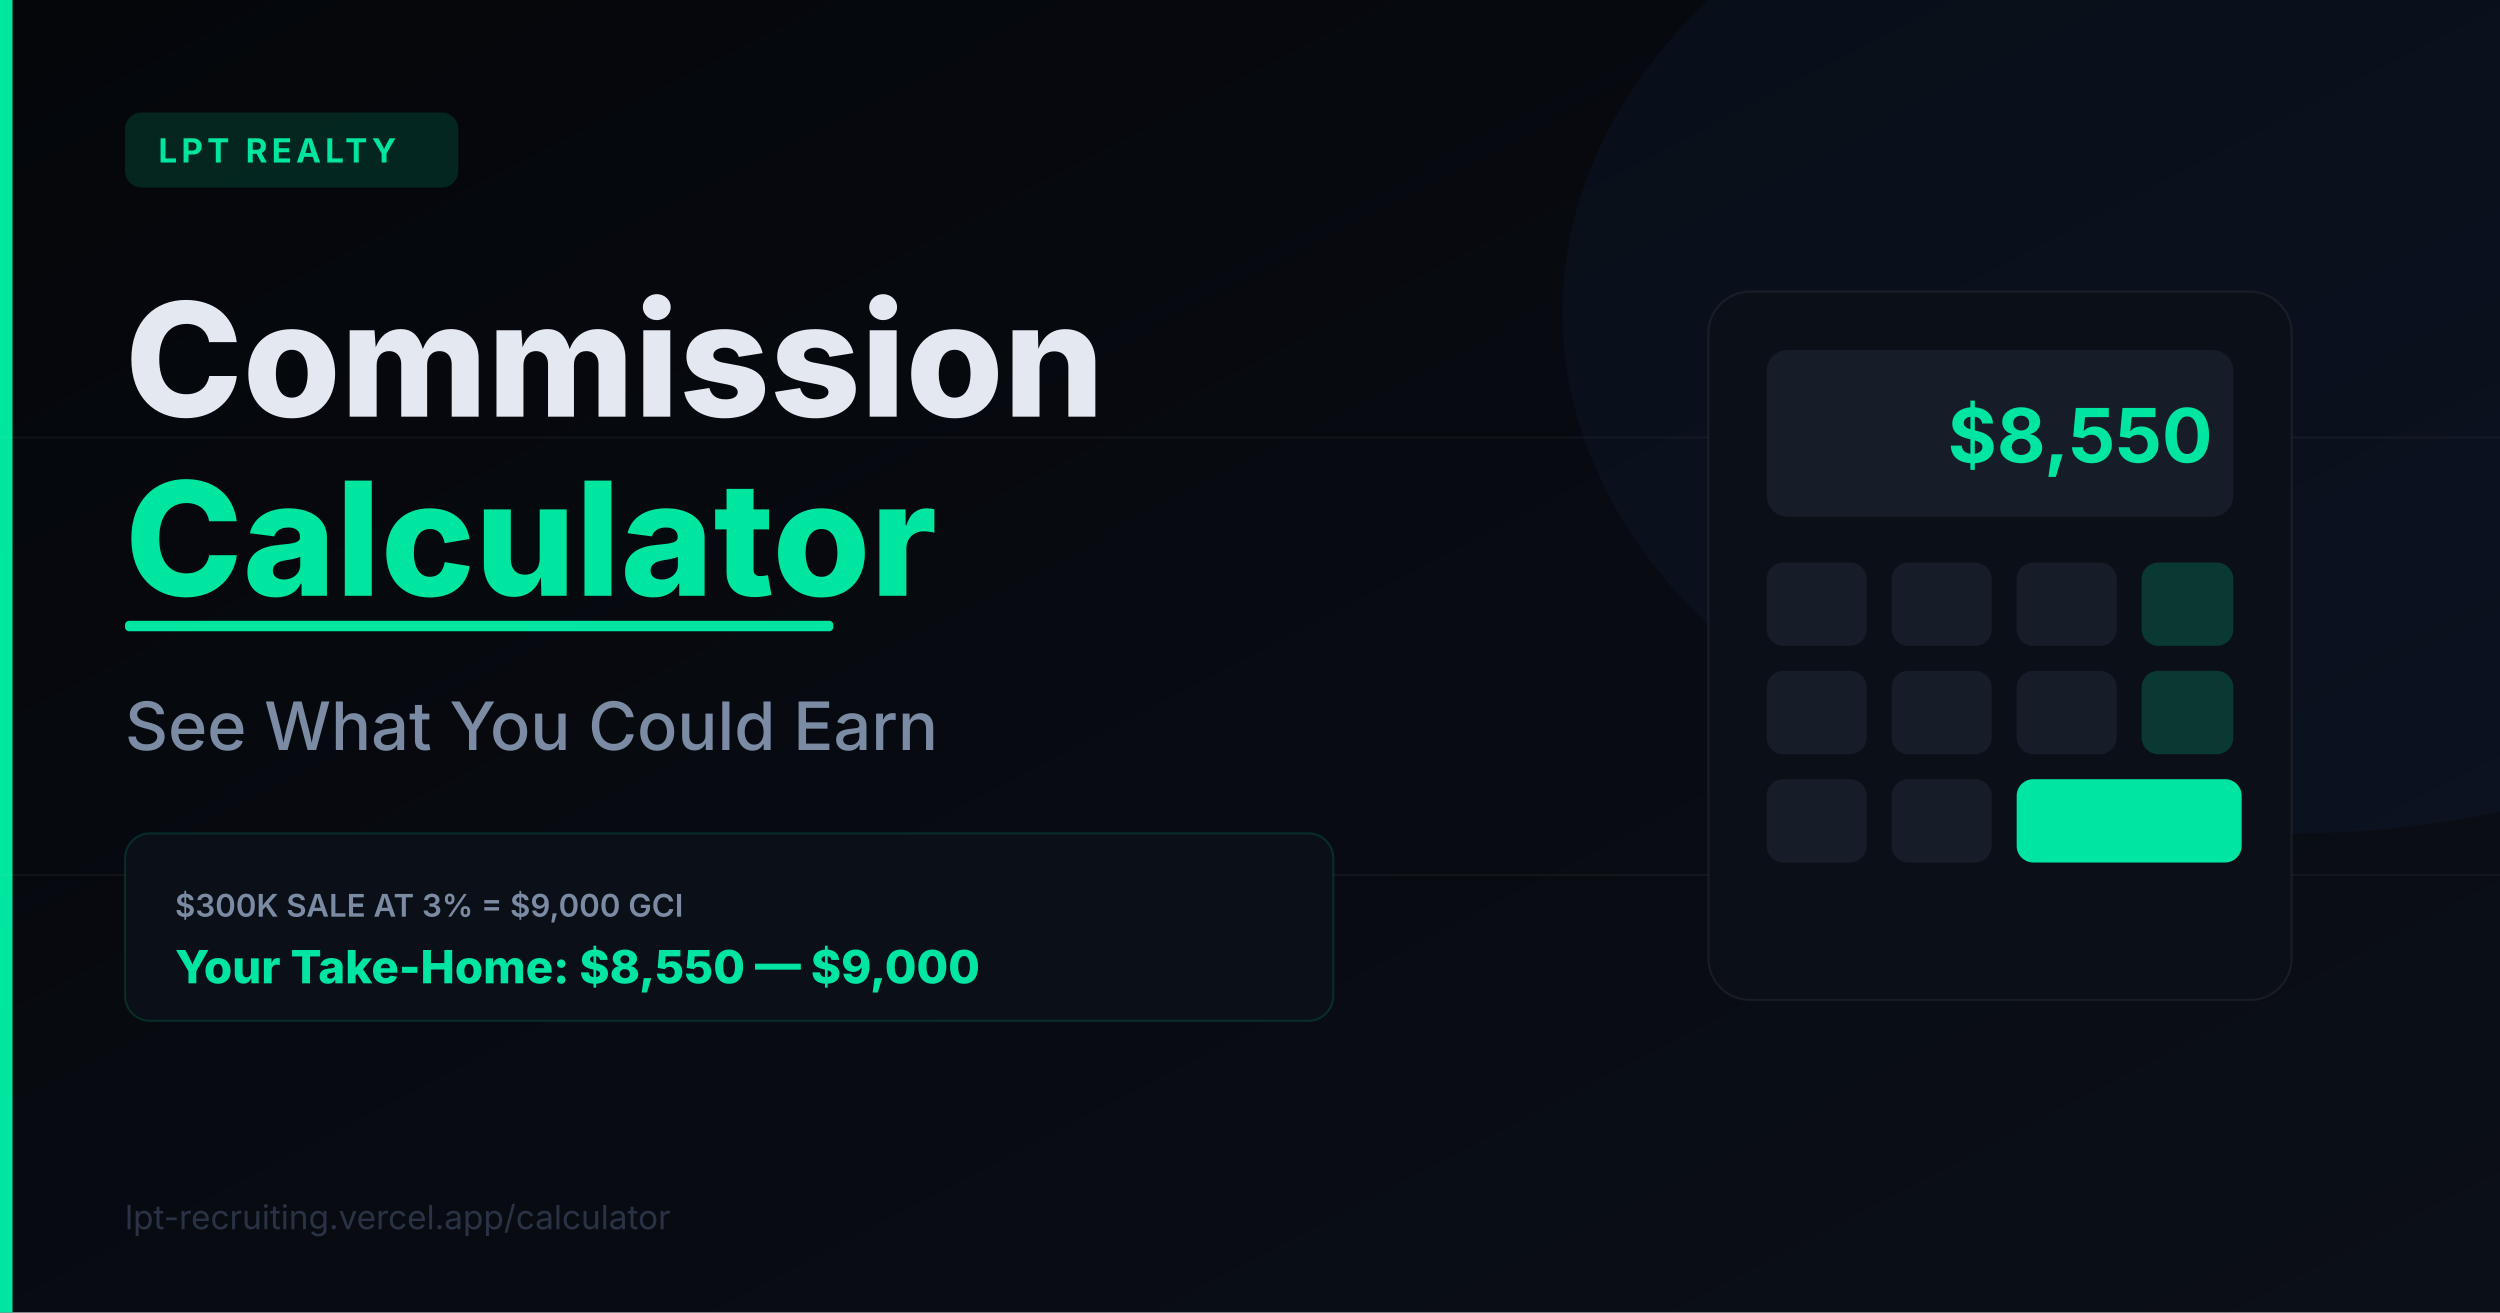
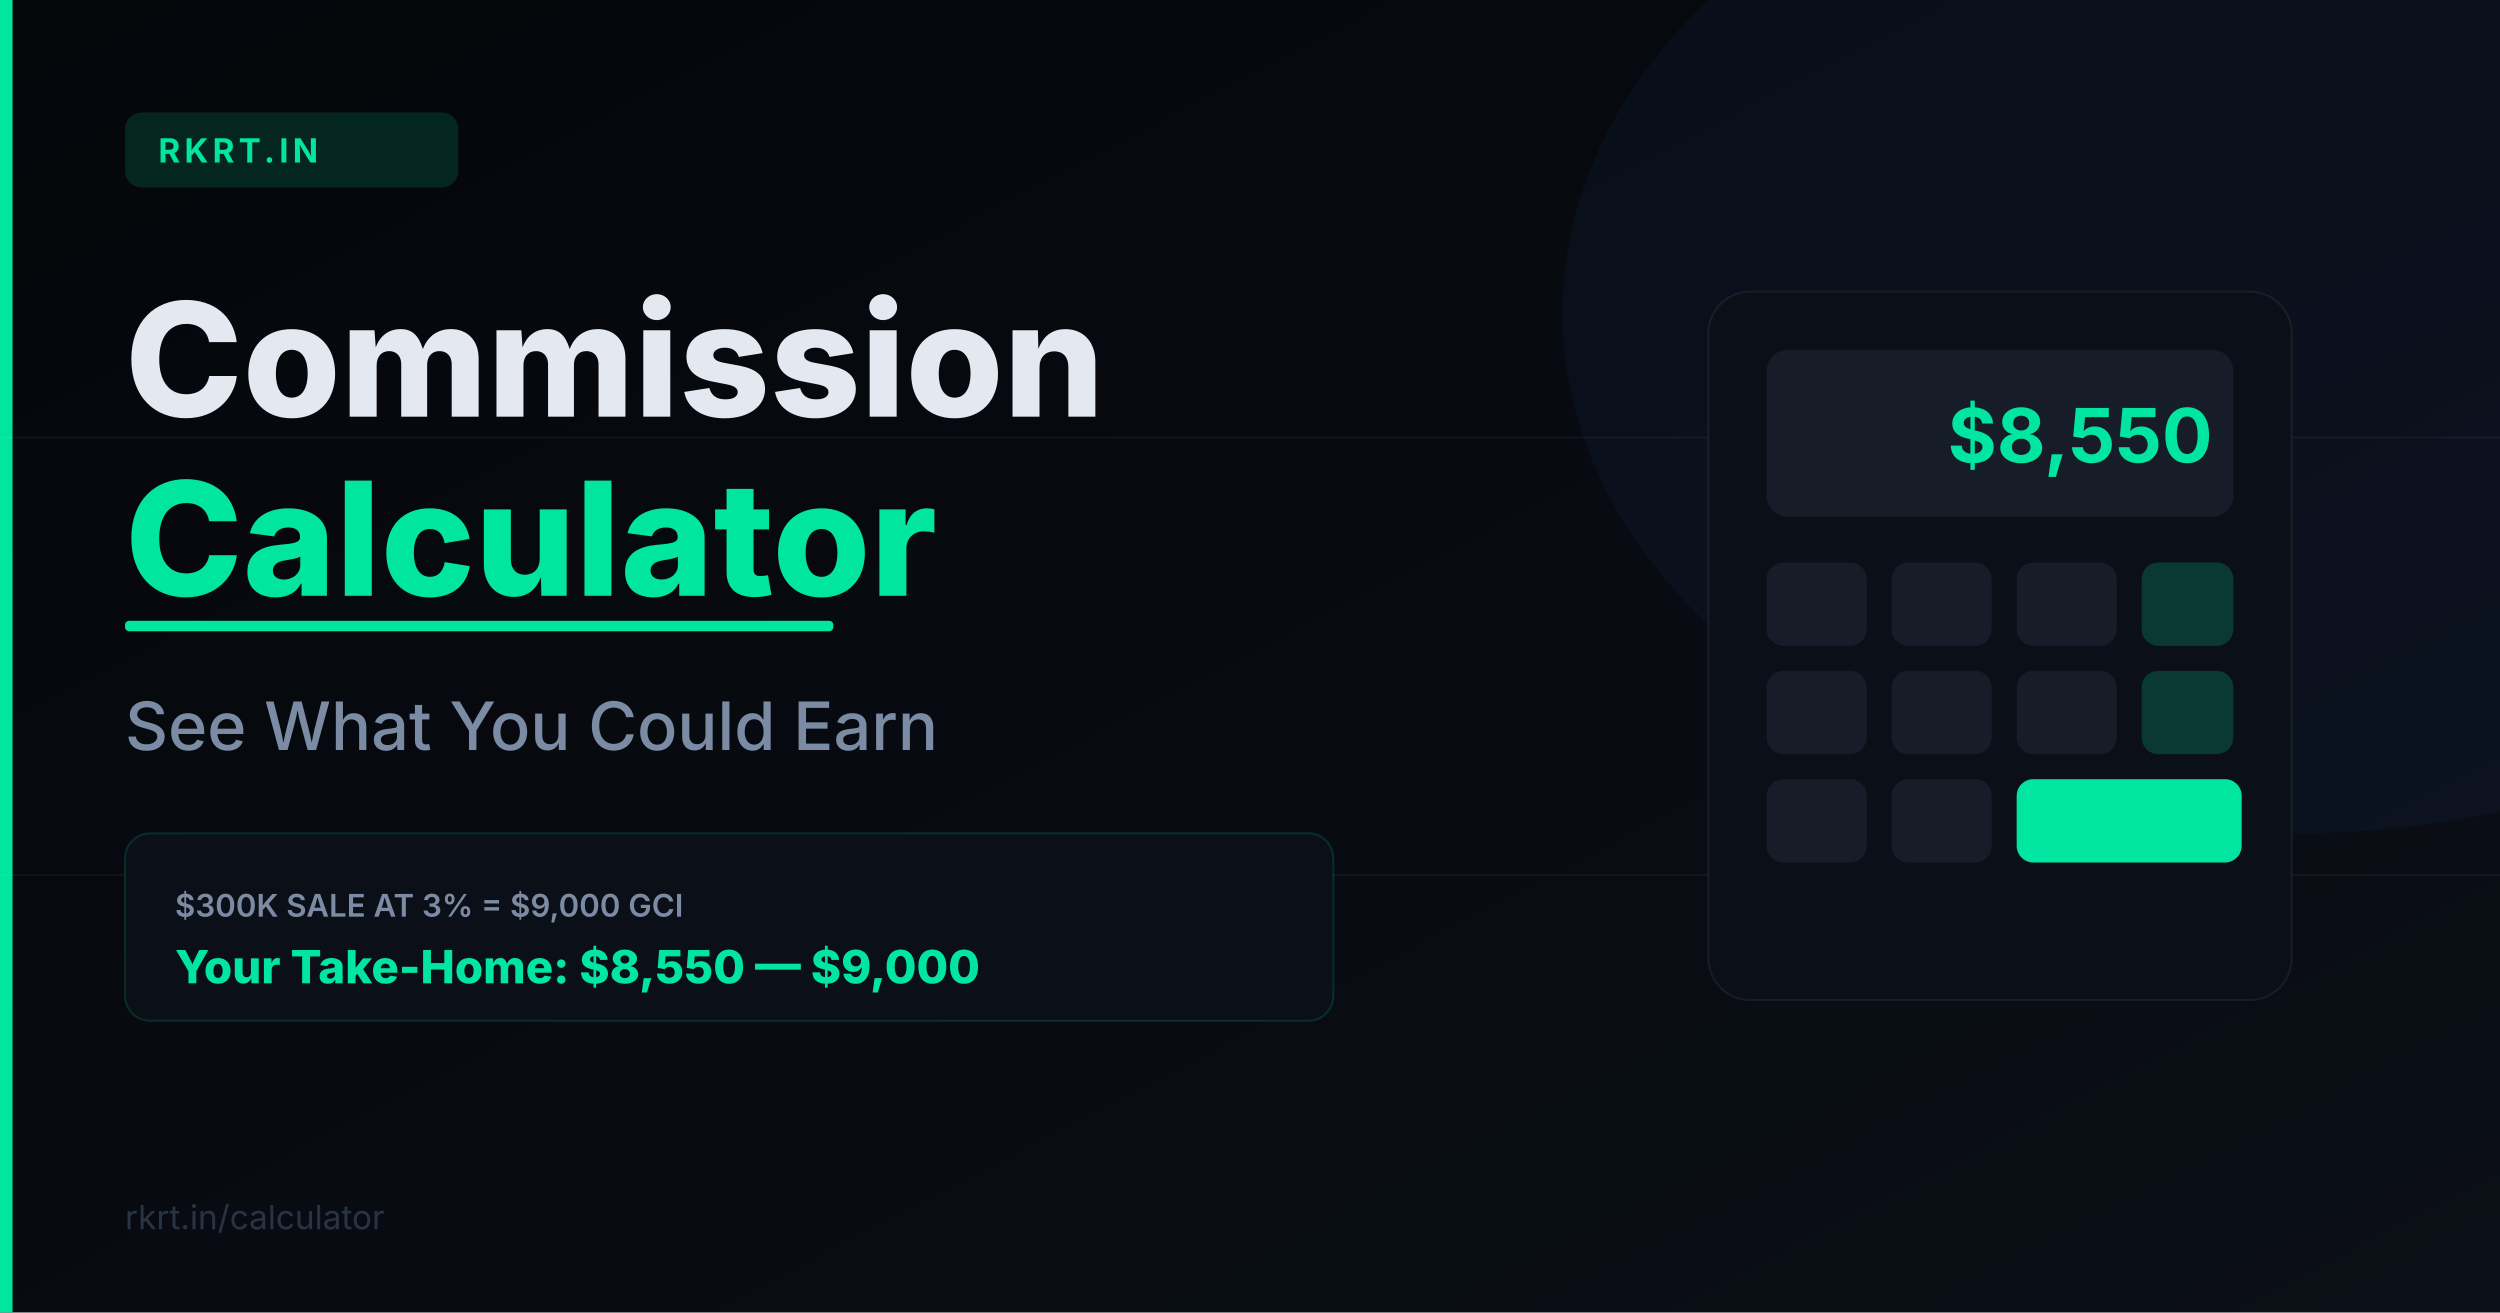
<svg xmlns="http://www.w3.org/2000/svg" width="1200" height="630" viewBox="0 0 1200 630">
  <defs>
    <linearGradient id="bg" x1="0" y1="0" x2="1" y2="1">
      <stop offset="0%" stop-color="#04060A" />
      <stop offset="100%" stop-color="#0B0F17" />
    </linearGradient>
  </defs>
  <rect width="1200" height="630" fill="url(#bg)" />
  <ellipse cx="1100" cy="150" rx="350" ry="250" fill="#3B82F6" fill-opacity="0.05" />
  <rect x="0" y="0" width="6" height="630" fill="#00E5A0" />
  <line x1="0" y1="210" x2="1200" y2="210" stroke="rgba(255,255,255,0.04)" stroke-width="1" />
  <line x1="0" y1="420" x2="1200" y2="420" stroke="rgba(255,255,255,0.04)" stroke-width="1" />
  <rect x="60" y="54" width="160" height="36" rx="8" fill="#00E5A0" fill-opacity="0.14" />
-   <text x="76" y="78" font-family="system-ui, -apple-system, sans-serif" font-size="16" font-weight="700" fill="#00E5A0" letter-spacing="2">LPT REALTY</text>
+   <text x="76" y="78" font-family="system-ui, -apple-system, sans-serif" font-size="16" font-weight="700" fill="#00E5A0" letter-spacing="2">RKRT.IN</text>
  <text x="60" y="200" font-family="system-ui, -apple-system, sans-serif" font-size="76" font-weight="800" fill="#E4E8F1">Commission</text>
  <text x="60" y="286" font-family="system-ui, -apple-system, sans-serif" font-size="76" font-weight="800" fill="#00E5A0">Calculator</text>
  <rect x="60" y="298" width="340" height="5" rx="2" fill="#00E5A0" />
  <text x="60" y="360" font-family="system-ui, -apple-system, sans-serif" font-size="32" font-weight="500" fill="#7B8BA3">See What You Could Earn</text>
  <rect x="60" y="400" width="580" height="90" rx="12" fill="#0B0F17" stroke="rgba(0,229,160,0.15)" stroke-width="1" />
  <text x="84" y="440" font-family="system-ui, -apple-system, sans-serif" font-size="15" font-weight="600" fill="#7B8BA3">$300K SALE AT 3% = $9,000 GCI</text>
  <text x="84" y="472" font-family="system-ui, -apple-system, sans-serif" font-size="22" font-weight="800" fill="#00E5A0">Your Take-Home: $8,550 — $9,000</text>
  <rect x="820" y="140" width="280" height="340" rx="20" fill="#0B0F17" stroke="rgba(255,255,255,0.06)" stroke-width="1" />
  <rect x="848" y="168" width="224" height="80" rx="10" fill="#161C28" />
  <text x="1062" y="222" text-anchor="end" font-family="system-ui, -apple-system, sans-serif" font-size="36" font-weight="700" fill="#00E5A0">$8,550</text>
  <rect x="848" y="270" width="48" height="40" rx="8" fill="#161C28" />
  <rect x="908" y="270" width="48" height="40" rx="8" fill="#161C28" />
  <rect x="968" y="270" width="48" height="40" rx="8" fill="#161C28" />
  <rect x="1028" y="270" width="44" height="40" rx="8" fill="#00E5A0" fill-opacity="0.2" />
  <rect x="848" y="322" width="48" height="40" rx="8" fill="#161C28" />
  <rect x="908" y="322" width="48" height="40" rx="8" fill="#161C28" />
  <rect x="968" y="322" width="48" height="40" rx="8" fill="#161C28" />
  <rect x="1028" y="322" width="44" height="40" rx="8" fill="#00E5A0" fill-opacity="0.2" />
  <rect x="848" y="374" width="48" height="40" rx="8" fill="#161C28" />
  <rect x="908" y="374" width="48" height="40" rx="8" fill="#161C28" />
  <rect x="968" y="374" width="108" height="40" rx="8" fill="#00E5A0" />
-   <text x="60" y="590" font-family="system-ui, -apple-system, sans-serif" font-size="16" fill="#2A3345">lpt-recruiting.vercel.app/calculator</text>
+   <text x="60" y="590" font-family="system-ui, -apple-system, sans-serif" font-size="16" fill="#2A3345">rkrt.in/calculator</text>
</svg>
